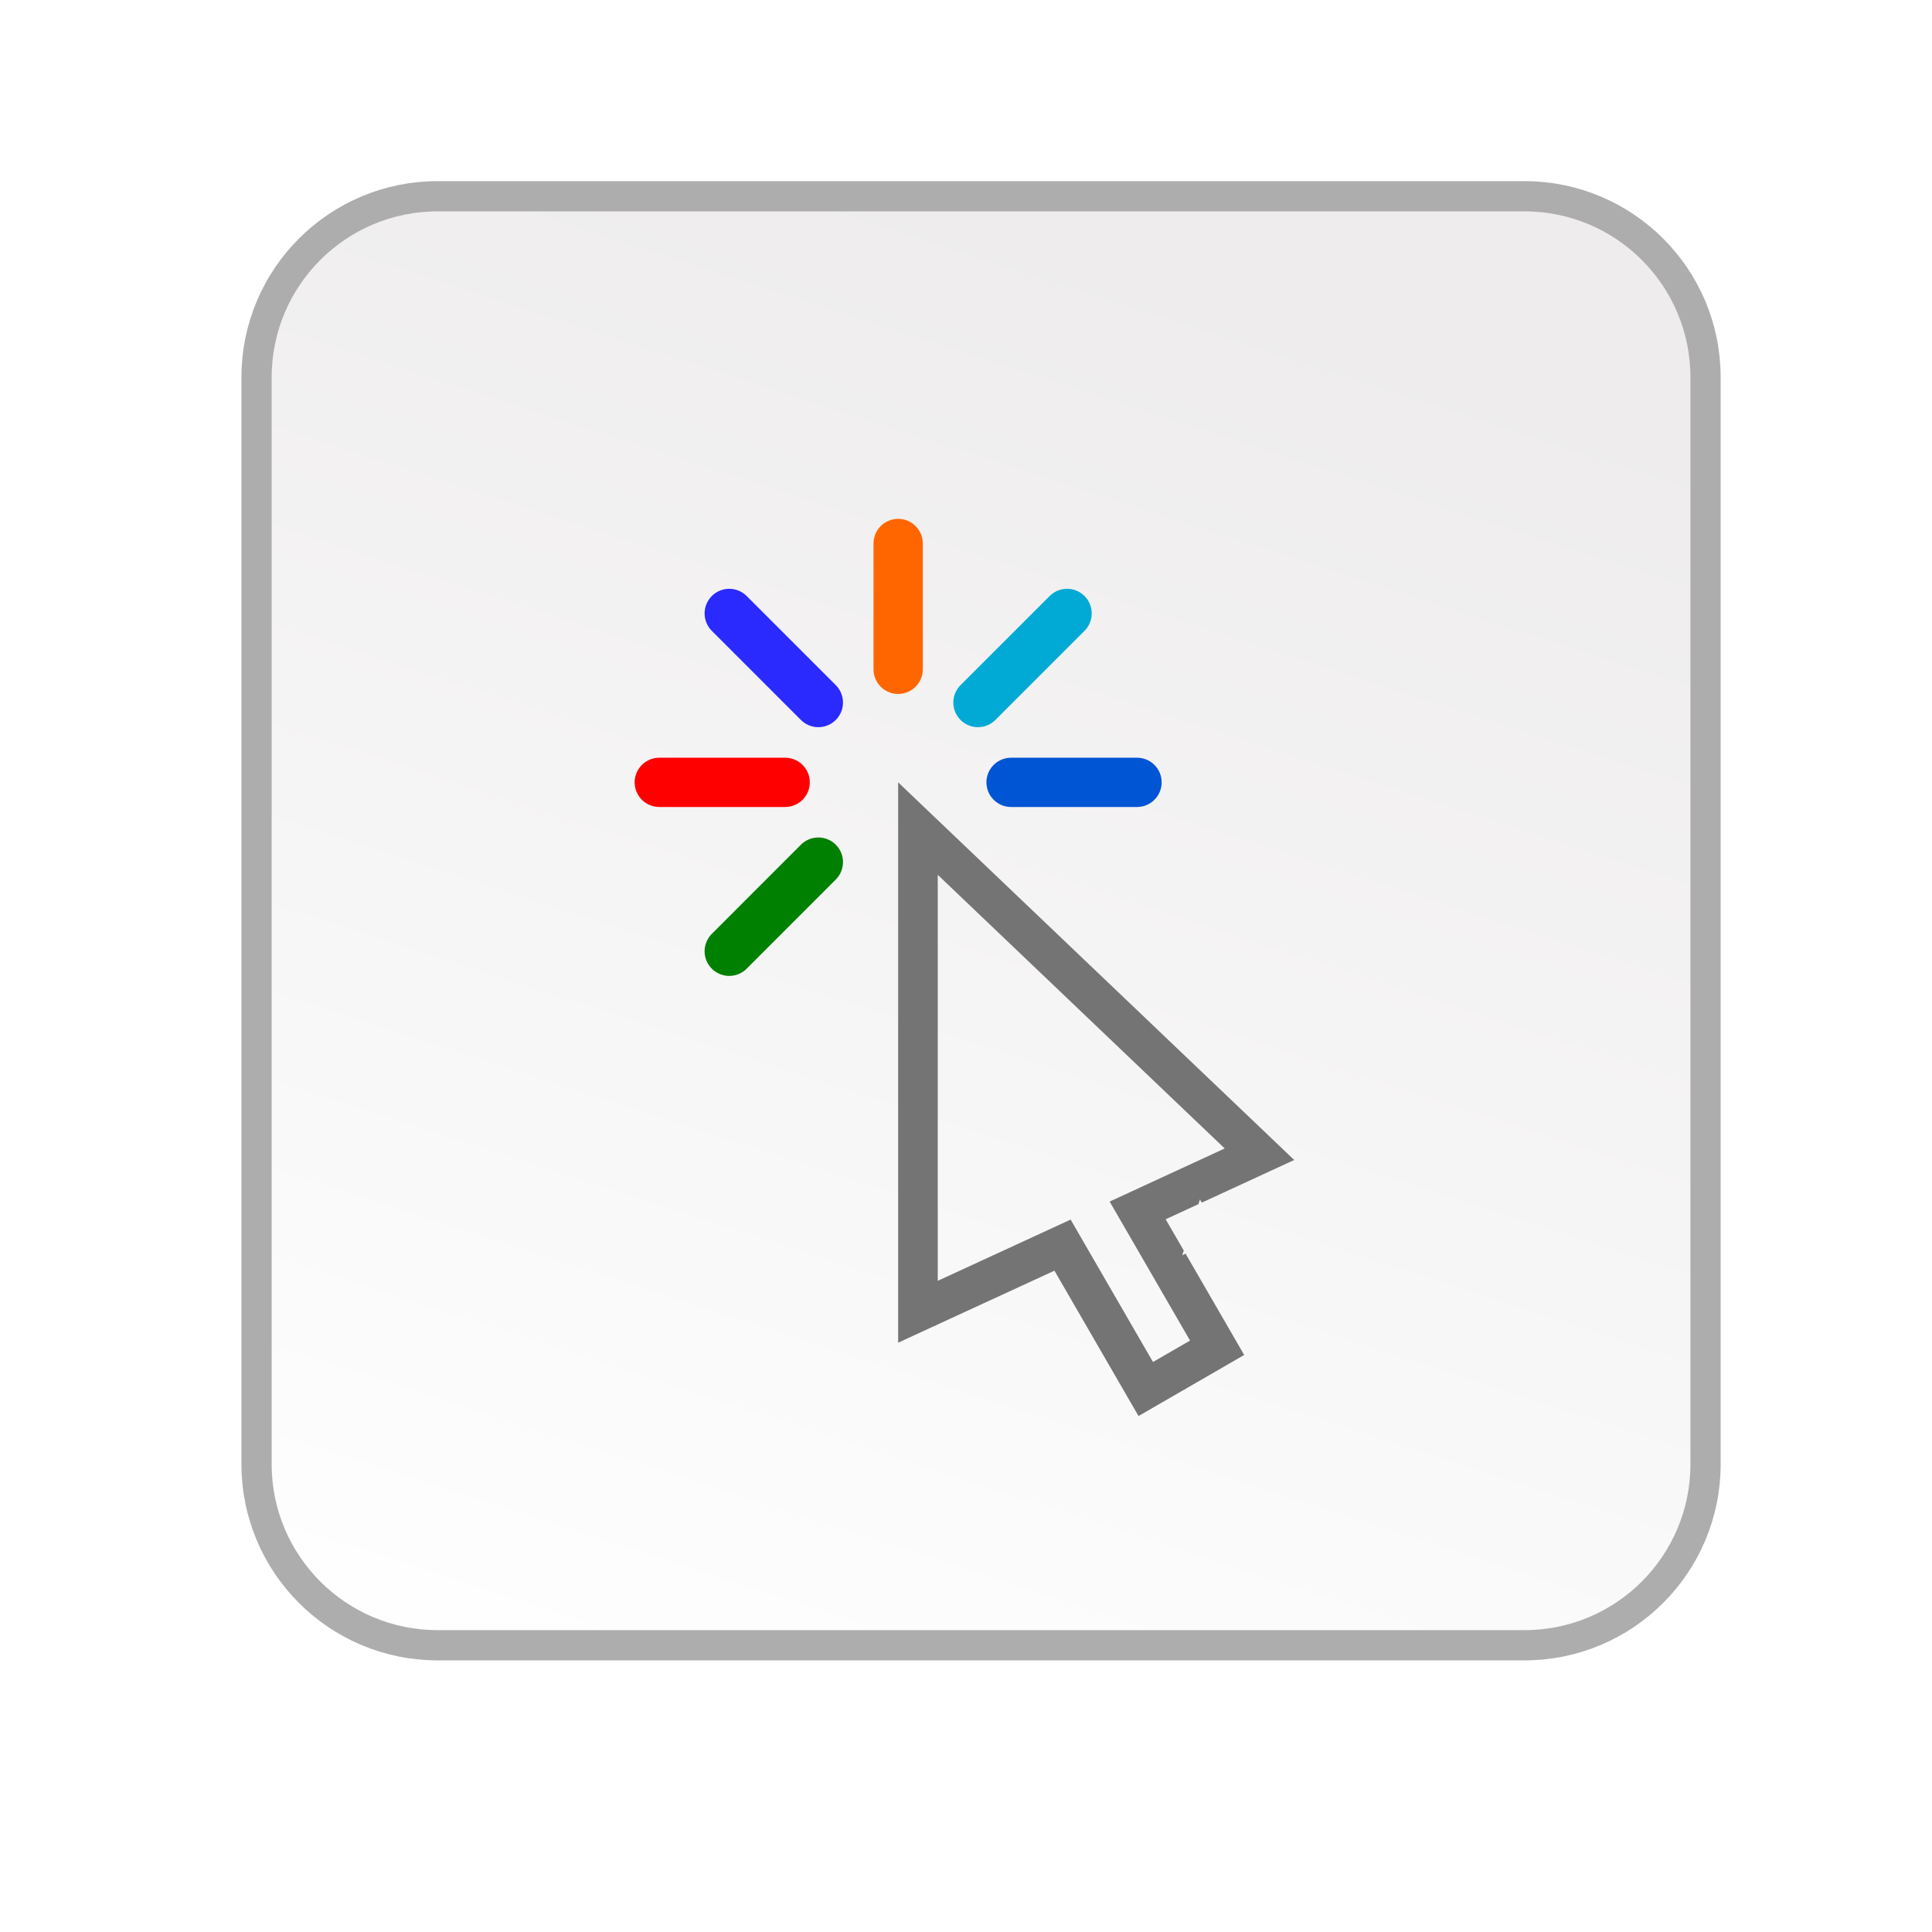
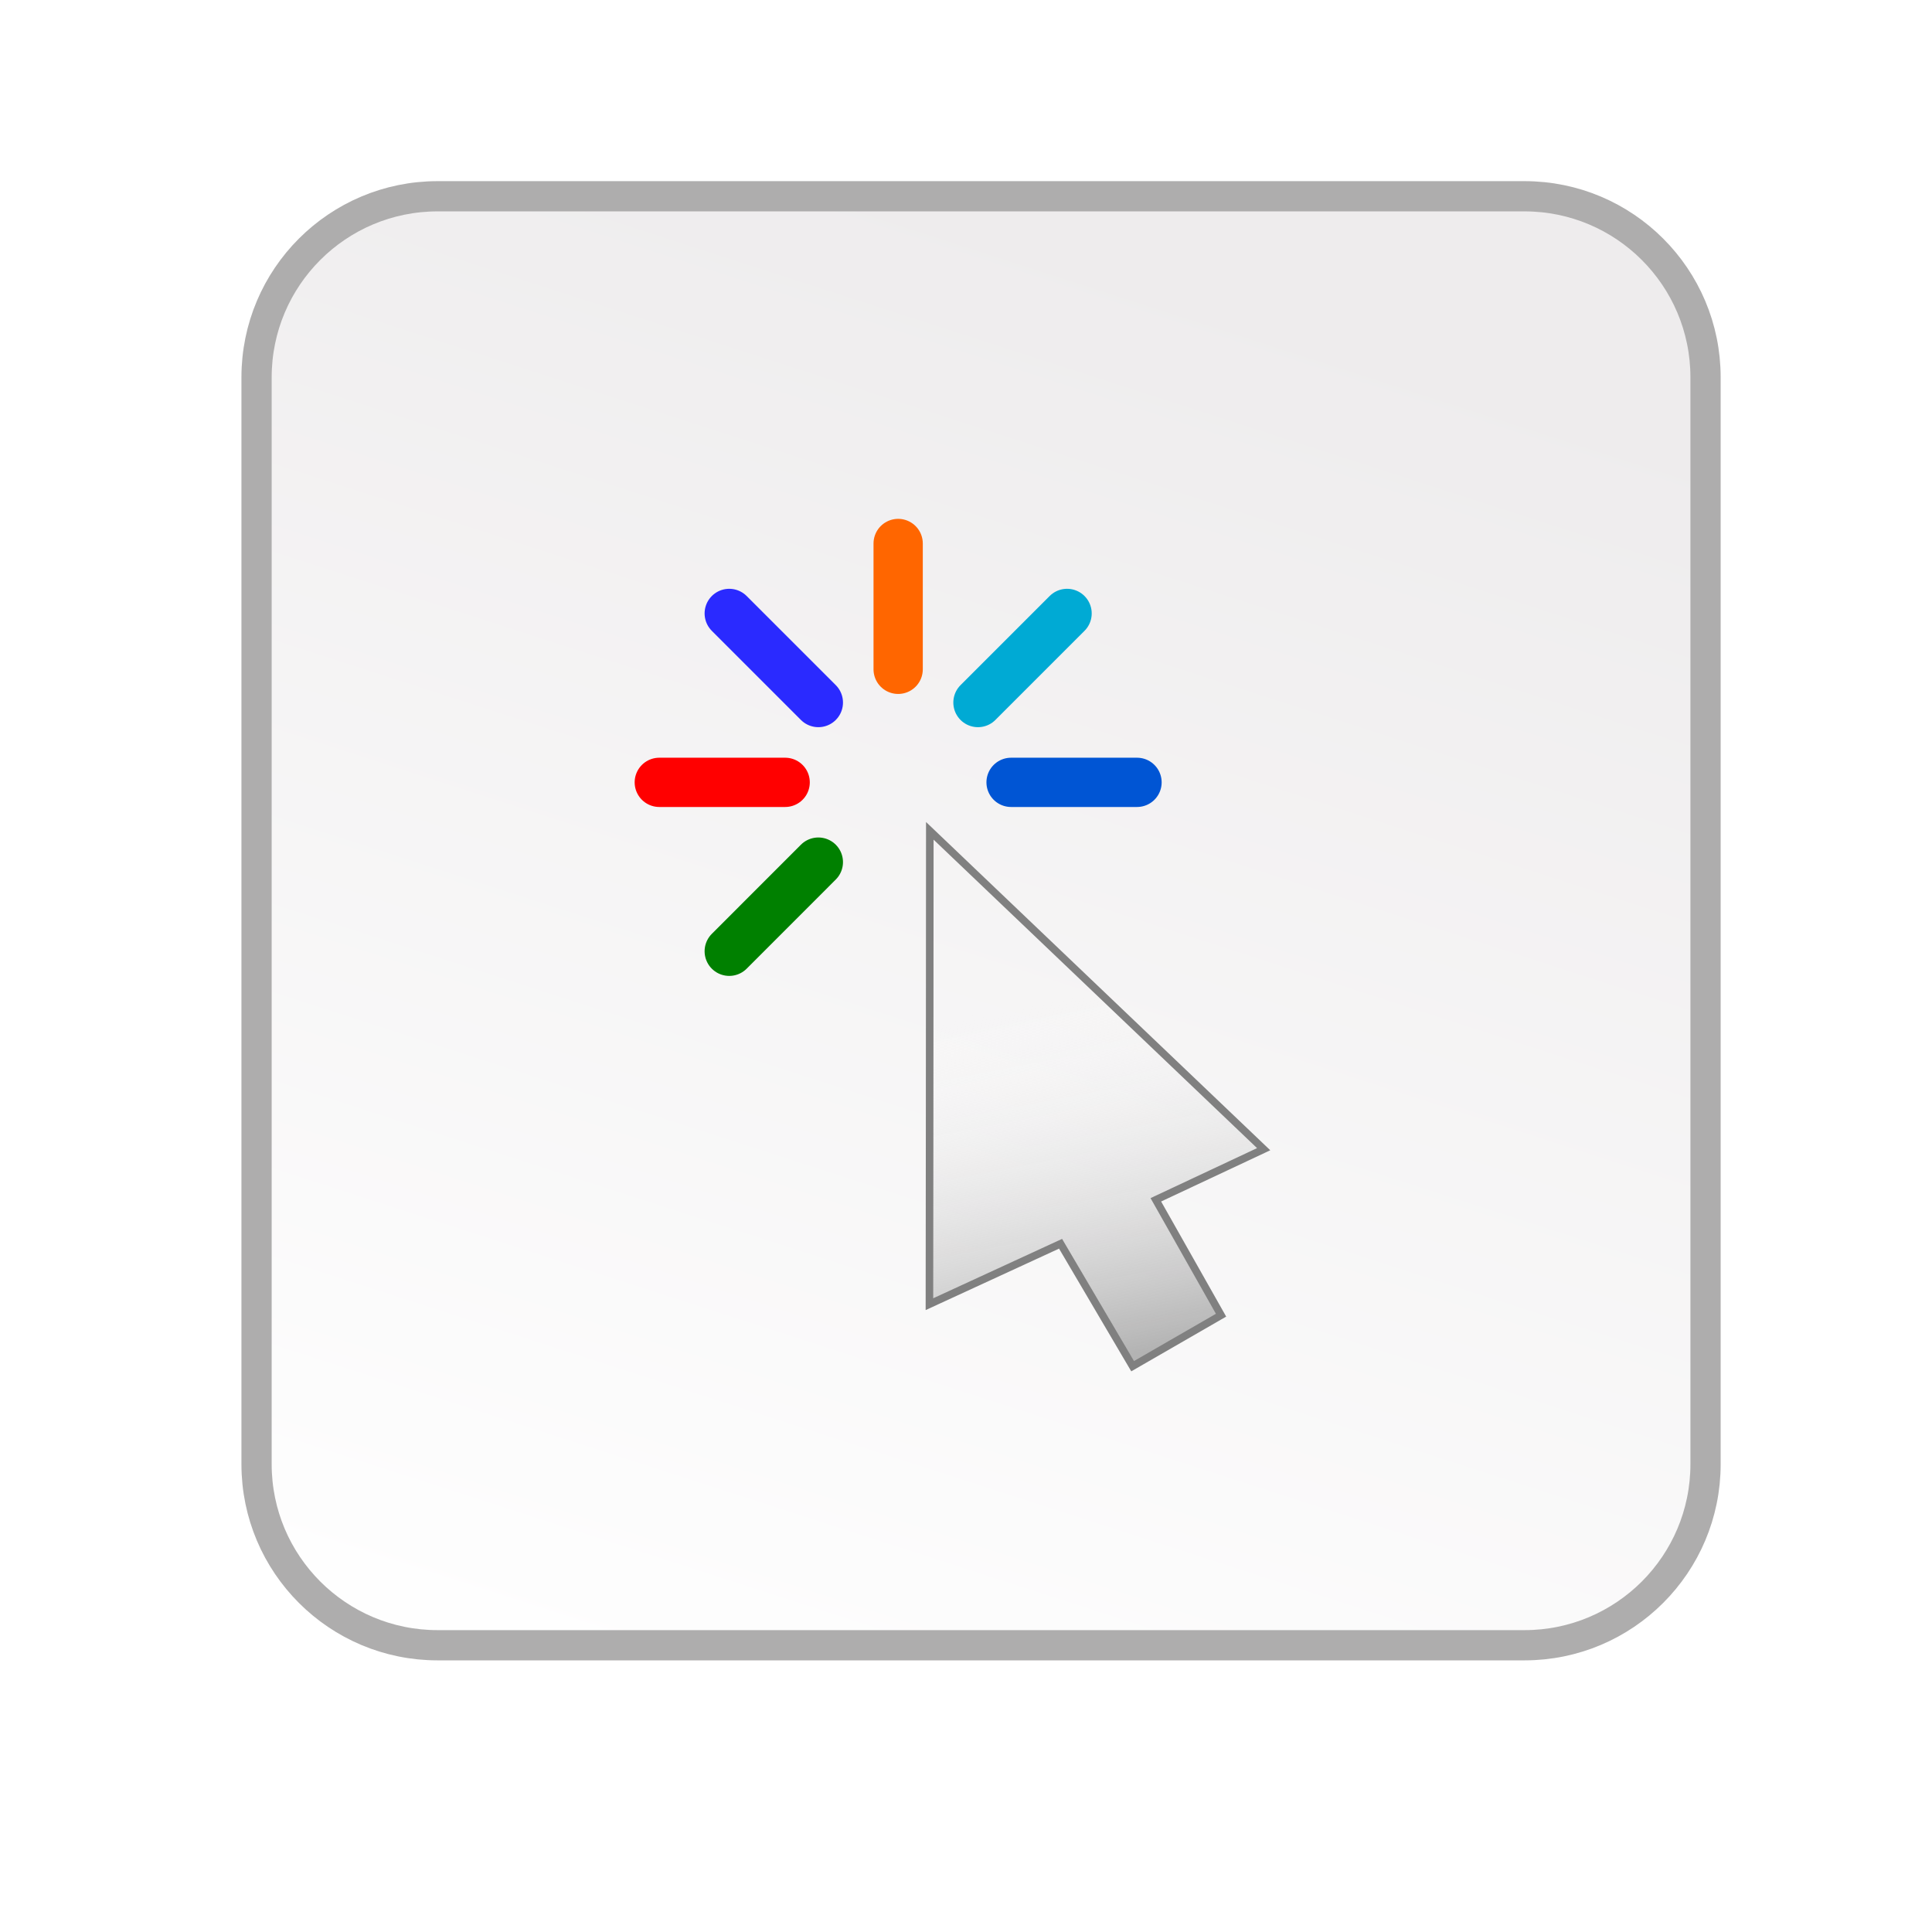
<svg xmlns="http://www.w3.org/2000/svg" xmlns:xlink="http://www.w3.org/1999/xlink" width="128" height="128" viewBox="0 0 33.867 33.867" version="1.1" id="svg2634">
  <defs id="defs2628">
+     <linearGradient id="linearGradient1627">
+       <stop style="stop-color:#b3b3b3;stop-opacity:1" offset="0" id="stop1623" />
+       <stop style="stop-color:#ffffff;stop-opacity:0;" offset="1" id="stop1625" />
+     </linearGradient>
    <linearGradient id="linearGradient15413">
      <stop id="stop15409" offset="0" style="stop-color:#ffffff;stop-opacity:1" />
      <stop id="stop15411" offset="1" style="stop-color:#ecf6ff;stop-opacity:1" />
    </linearGradient>
    <linearGradient gradientTransform="matrix(0.2645833,0,0,0.2645833,83.1508,137.5565)" xlink:href="#linearGradient6044" id="linearGradient6056" x1="82" y1="30" x2="-68.742" y2="262.239" gradientUnits="userSpaceOnUse" />
    <linearGradient id="linearGradient6044">
      <stop style="stop-color:#ffffff;stop-opacity:1" offset="0" id="stop6040" />
      <stop style="stop-color:#c9e4ff;stop-opacity:1" offset="1" id="stop6042" />
    </linearGradient>
    <linearGradient xlink:href="#linearGradient6044" id="linearGradient918" gradientUnits="userSpaceOnUse" gradientTransform="matrix(0.2750733,0,0,0.2750733,109.6321,133.8365)" x1="82" y1="30" x2="-68.742" y2="262.239" />
    <linearGradient xlink:href="#linearGradient15413" id="linearGradient15407" x1="95.028" y1="84.356" x2="71.876" y2="113.655" gradientUnits="userSpaceOnUse" />
    <linearGradient id="linearGradient9376">
      <stop id="stop9372" offset="0" style="stop-color:#fefefe;stop-opacity:0.98" />
      <stop id="stop9374" offset="1" style="stop-color:#eeeced;stop-opacity:0.98" />
    </linearGradient>
    <linearGradient gradientTransform="matrix(0.1322917,0,0,0.1322917,73.84,-35.47306)" xlink:href="#linearGradient9376" id="linearGradient2526" x1="11.623" y1="81.586" x2="41.79" y2="-11.598" gradientUnits="userSpaceOnUse" />
    <linearGradient id="linearGradient6423">
      <stop id="stop6419" offset="0" style="stop-color:#007e00;stop-opacity:0.247" />
      <stop id="stop6421" offset="1" style="stop-color:#ff7f00;stop-opacity:0;" />
    </linearGradient>
    <linearGradient y2="-116.55" x2="58.361" y1="-32.55" x1="230.547" gradientUnits="userSpaceOnUse" id="linearGradient6669" xlink:href="#linearGradient6423" gradientTransform="matrix(0.2645833,0,0,0.2645833,74.69611,2.710477)" />
    <linearGradient y2="-116.55" x2="58.361" y1="-32.55" x1="230.547" gradientTransform="matrix(0.2645833,0,0,0.2645833,75.13184,2.347538)" gradientUnits="userSpaceOnUse" id="linearGradient4264" xlink:href="#linearGradient6423" />
    <linearGradient y2="-116.55" x2="58.361" y1="-32.55" x1="230.547" gradientTransform="matrix(0.2645833,0,0,0.2645833,80.2297,-49.96084)" gradientUnits="userSpaceOnUse" id="linearGradient4279" xlink:href="#linearGradient6044" />
    <linearGradient gradientUnits="userSpaceOnUse" y2="8.633" x2="-89.445" y1="37.18" x1="-219.516" id="linearGradient1042" xlink:href="#linearGradient1040" gradientTransform="matrix(0,-0.7235958,-0.7235958,0,135.6203,17.42686)" />
    <linearGradient id="linearGradient1040">
      <stop id="stop1036" offset="0" style="stop-color:#ffdd9c;stop-opacity:1" />
      <stop id="stop1038" offset="1" style="stop-color:#ffff9c;stop-opacity:1" />
    </linearGradient>
    <linearGradient gradientTransform="matrix(0.6641745,0,0,0.6641745,16.70847,2.20906)" gradientUnits="userSpaceOnUse" y2="-53.727" x2="89.258" y1="-46.876" x1="86.244" id="linearGradient972" xlink:href="#linearGradient1040" />
    <radialGradient gradientTransform="matrix(0.5715326,0,0,0.5715326,25.78242,-2.628257)" gradientUnits="userSpaceOnUse" r="6.346" fy="-48.847" fx="91.077" cy="-48.847" cx="91.077" id="radialGradient36302-7" xlink:href="#linearGradient15413" />
    <linearGradient id="linearGradient8385-3">
      <stop offset="0" style="stop-color:#000000;stop-opacity:1" id="stop8387-0" />
      <stop offset="1" style="stop-color:#ffffff;stop-opacity:1" id="stop8389-4" />
    </linearGradient>
    <linearGradient gradientTransform="matrix(0.99884,0,0,0.998699,689.0077,-388.8438)" gradientUnits="userSpaceOnUse" xlink:href="#linearGradient8385-3" id="linearGradient3002-4-0" y2="413.045" x2="-666.116" y1="525.908" x1="-553.27" />
    <linearGradient id="linearGradient1462">
      <stop offset="0" style="stop-color:#000000;stop-opacity:1" id="stop1458" />
      <stop offset="1" style="stop-color:#000000;stop-opacity:1" id="stop1460" />
    </linearGradient>
    <radialGradient xlink:href="#linearGradient15413" id="radialGradient36302-7-6" cx="91.077" cy="-48.847" fx="91.077" fy="-48.847" r="6.346" gradientUnits="userSpaceOnUse" gradientTransform="matrix(0.5715326,0,0,0.5715326,25.78242,-2.628257)" />
    <linearGradient x1="-553.27" y1="525.908" x2="-666.116" y2="413.045" id="linearGradient3002-4-0-0" xlink:href="#linearGradient1462" gradientUnits="userSpaceOnUse" gradientTransform="matrix(0.99884,0,0,0.998699,689.0077,-388.8438)" />
    <radialGradient xlink:href="#linearGradient15413" id="radialGradient36302-7-7" cx="91.077" cy="-48.847" fx="91.077" fy="-48.847" r="6.346" gradientUnits="userSpaceOnUse" gradientTransform="matrix(0.5715326,0,0,0.5715326,25.78242,-2.628257)" />
    <radialGradient gradientTransform="matrix(0.5539086,0,0,0.5539086,27.38757,-3.489144)" xlink:href="#linearGradient15413" id="radialGradient36302" cx="91.077" cy="-48.847" fx="91.077" fy="-48.847" r="6.346" gradientUnits="userSpaceOnUse" />
    <radialGradient xlink:href="#linearGradient15413" id="radialGradient36302-7-3" cx="91.077" cy="-48.847" fx="91.077" fy="-48.847" r="6.346" gradientUnits="userSpaceOnUse" gradientTransform="matrix(0.5715326,0,0,0.5715326,25.78242,-2.628257)" />
    <radialGradient xlink:href="#linearGradient15413" id="radialGradient1055-4" gradientUnits="userSpaceOnUse" gradientTransform="matrix(0.5715326,0,0,0.5715326,30.11848,-1.746015)" cx="91.077" cy="-48.847" fx="91.077" fy="-48.847" r="6.346" />
    <radialGradient xlink:href="#linearGradient15413" id="radialGradient36302-7-4" cx="91.077" cy="-48.847" fx="91.077" fy="-48.847" r="6.346" gradientUnits="userSpaceOnUse" gradientTransform="matrix(0.5715326,0,0,0.5715326,25.78242,-2.628257)" />
    <radialGradient gradientTransform="matrix(0.5715326,0,0,0.5715326,25.78242,-2.628257)" gradientUnits="userSpaceOnUse" r="6.346" fy="-48.847" fx="91.077" cy="-48.847" cx="91.077" id="radialGradient36302-7-6-6" xlink:href="#linearGradient15413" />
    <radialGradient gradientTransform="matrix(0.5715326,0,0,0.5715326,25.78242,-2.628257)" gradientUnits="userSpaceOnUse" r="6.346" fy="-48.847" fx="91.077" cy="-48.847" cx="91.077" id="radialGradient36302-7-7-6" xlink:href="#linearGradient15413" />
    <radialGradient gradientUnits="userSpaceOnUse" r="6.346" fy="-48.847" fx="91.077" cy="-48.847" cx="91.077" id="radialGradient36302-2" xlink:href="#linearGradient15413" gradientTransform="matrix(0.5539086,0,0,0.5539086,27.38757,-3.489144)" />
    <radialGradient xlink:href="#linearGradient15413" id="radialGradient36302-7-9" cx="91.077" cy="-48.847" fx="91.077" fy="-48.847" r="6.346" gradientUnits="userSpaceOnUse" gradientTransform="matrix(0.5715326,0,0,0.5715326,25.78242,-2.628257)" />
    <radialGradient xlink:href="#linearGradient15413" id="radialGradient36302-7-30" cx="91.077" cy="-48.847" fx="91.077" fy="-48.847" r="6.346" gradientUnits="userSpaceOnUse" gradientTransform="matrix(0.5715326,0,0,0.5715326,25.78242,-2.628257)" />
    <radialGradient gradientTransform="matrix(0.5715326,0,0,0.5715326,25.78242,-2.628257)" gradientUnits="userSpaceOnUse" r="6.346" fy="-48.847" fx="91.077" cy="-48.847" cx="91.077" id="radialGradient36302-7-6-2" xlink:href="#linearGradient15413" />
    <radialGradient gradientTransform="matrix(0.5715326,0,0,0.5715326,25.78242,-2.628257)" gradientUnits="userSpaceOnUse" r="6.346" fy="-48.847" fx="91.077" cy="-48.847" cx="91.077" id="radialGradient36302-7-7-67" xlink:href="#linearGradient15413" />
    <radialGradient gradientUnits="userSpaceOnUse" r="6.346" fy="-48.847" fx="91.077" cy="-48.847" cx="91.077" id="radialGradient36302-6" xlink:href="#linearGradient15413" gradientTransform="matrix(0.5539086,0,0,0.5539086,27.38757,-3.489144)" />
    <radialGradient xlink:href="#linearGradient15413" id="radialGradient36302-7-0" cx="91.077" cy="-48.847" fx="91.077" fy="-48.847" r="6.346" gradientUnits="userSpaceOnUse" gradientTransform="matrix(0.5715326,0,0,0.5715326,25.78242,-2.628257)" />
    <radialGradient gradientTransform="matrix(0.5715326,0,0,0.5715326,25.78242,-2.628257)" gradientUnits="userSpaceOnUse" r="6.346" fy="-48.847" fx="91.077" cy="-48.847" cx="91.077" id="radialGradient36302-7-6-28" xlink:href="#linearGradient15413" />
    <radialGradient gradientTransform="matrix(0.5715326,0,0,0.5715326,25.78242,-2.628257)" gradientUnits="userSpaceOnUse" r="6.346" fy="-48.847" fx="91.077" cy="-48.847" cx="91.077" id="radialGradient36302-7-7-8" xlink:href="#linearGradient15413" />
    <radialGradient gradientUnits="userSpaceOnUse" r="6.346" fy="-48.847" fx="91.077" cy="-48.847" cx="91.077" id="radialGradient36302-28" xlink:href="#linearGradient15413" gradientTransform="matrix(0.5539086,0,0,0.5539086,27.38757,-3.489144)" />
    <radialGradient gradientTransform="matrix(0.5715326,0,0,0.5715326,25.78242,-2.628257)" gradientUnits="userSpaceOnUse" r="6.346" fy="-48.847" fx="91.077" cy="-48.847" cx="91.077" id="radialGradient36302-7-3-0" xlink:href="#linearGradient15413" />
    <radialGradient r="6.346" fy="-48.847" fx="91.077" cy="-48.847" cx="91.077" gradientTransform="matrix(0.5715326,0,0,0.5715326,30.11848,-1.746015)" gradientUnits="userSpaceOnUse" id="radialGradient1055-4-9" xlink:href="#linearGradient15413" />
    <radialGradient gradientTransform="matrix(0.5715326,0,0,0.5715326,25.78242,-2.628257)" gradientUnits="userSpaceOnUse" r="6.346" fy="-48.847" fx="91.077" cy="-48.847" cx="91.077" id="radialGradient36302-7-4-7" xlink:href="#linearGradient15413" />
    <radialGradient xlink:href="#linearGradient15413" id="radialGradient36302-7-6-6-9" cx="91.077" cy="-48.847" fx="91.077" fy="-48.847" r="6.346" gradientUnits="userSpaceOnUse" gradientTransform="matrix(0.5715326,0,0,0.5715326,25.78242,-2.628257)" />
    <radialGradient xlink:href="#linearGradient15413" id="radialGradient36302-7-7-6-0" cx="91.077" cy="-48.847" fx="91.077" fy="-48.847" r="6.346" gradientUnits="userSpaceOnUse" gradientTransform="matrix(0.5715326,0,0,0.5715326,25.78242,-2.628257)" />
    <radialGradient gradientTransform="matrix(0.5539086,0,0,0.5539086,27.38757,-3.489144)" xlink:href="#linearGradient15413" id="radialGradient36302-2-2" cx="91.077" cy="-48.847" fx="91.077" fy="-48.847" r="6.346" gradientUnits="userSpaceOnUse" />
    <radialGradient gradientUnits="userSpaceOnUse" gradientTransform="matrix(1,0,0,0.9998904,0,0.00262704)" r="21.135" fy="23.962" fx="23.751" cy="23.962" cx="23.751" id="radialGradient2646" xlink:href="#linearGradient15413" />
    <radialGradient xlink:href="#linearGradient15413" id="radialGradient36302-7-99" cx="91.077" cy="-48.847" fx="91.077" fy="-48.847" r="6.346" gradientUnits="userSpaceOnUse" gradientTransform="matrix(0.5715326,0,0,0.5715326,25.78242,-2.628257)" />
    <radialGradient gradientTransform="matrix(0.5715326,0,0,0.5715326,25.78242,-2.628257)" gradientUnits="userSpaceOnUse" r="6.346" fy="-48.847" fx="91.077" cy="-48.847" cx="91.077" id="radialGradient36302-7-6-3" xlink:href="#linearGradient15413" />
    <radialGradient gradientTransform="matrix(0.5715326,0,0,0.5715326,25.78242,-2.628257)" gradientUnits="userSpaceOnUse" r="6.346" fy="-48.847" fx="91.077" cy="-48.847" cx="91.077" id="radialGradient36302-7-7-1" xlink:href="#linearGradient15413" />
    <radialGradient gradientUnits="userSpaceOnUse" r="6.346" fy="-48.847" fx="91.077" cy="-48.847" cx="91.077" id="radialGradient36302-5" xlink:href="#linearGradient15413" gradientTransform="matrix(0.5539086,0,0,0.5539086,27.38757,-3.489144)" />
    <radialGradient gradientTransform="matrix(0.5715326,0,0,0.5715326,25.78242,-2.628257)" gradientUnits="userSpaceOnUse" r="6.346" fy="-48.847" fx="91.077" cy="-48.847" cx="91.077" id="radialGradient36302-7-3-6" xlink:href="#linearGradient15413" />
    <radialGradient r="6.346" fy="-48.847" fx="91.077" cy="-48.847" cx="91.077" gradientTransform="matrix(0.5715326,0,0,0.5715326,30.11848,-1.746015)" gradientUnits="userSpaceOnUse" id="radialGradient1055-4-2" xlink:href="#linearGradient15413" />
    <radialGradient gradientTransform="matrix(0.5715326,0,0,0.5715326,25.78242,-2.628257)" gradientUnits="userSpaceOnUse" r="6.346" fy="-48.847" fx="91.077" cy="-48.847" cx="91.077" id="radialGradient36302-7-4-9" xlink:href="#linearGradient15413" />
    <radialGradient xlink:href="#linearGradient15413" id="radialGradient36302-7-6-6-0" cx="91.077" cy="-48.847" fx="91.077" fy="-48.847" r="6.346" gradientUnits="userSpaceOnUse" gradientTransform="matrix(0.5715326,0,0,0.5715326,25.78242,-2.628257)" />
    <radialGradient xlink:href="#linearGradient15413" id="radialGradient36302-7-7-6-7" cx="91.077" cy="-48.847" fx="91.077" fy="-48.847" r="6.346" gradientUnits="userSpaceOnUse" gradientTransform="matrix(0.5715326,0,0,0.5715326,25.78242,-2.628257)" />
    <radialGradient gradientTransform="matrix(0.5539086,0,0,0.5539086,27.38757,-3.489144)" xlink:href="#linearGradient15413" id="radialGradient36302-2-6" cx="91.077" cy="-48.847" fx="91.077" fy="-48.847" r="6.346" gradientUnits="userSpaceOnUse" />
    <radialGradient gradientTransform="matrix(0.5715326,0,0,0.5715326,25.78242,-2.628257)" gradientUnits="userSpaceOnUse" r="6.346" fy="-48.847" fx="91.077" cy="-48.847" cx="91.077" id="radialGradient36302-7-9-3" xlink:href="#linearGradient15413" />
    <radialGradient gradientTransform="matrix(0.5715326,0,0,0.5715326,25.78242,-2.628257)" gradientUnits="userSpaceOnUse" r="6.346" fy="-48.847" fx="91.077" cy="-48.847" cx="91.077" id="radialGradient36302-7-1" xlink:href="#linearGradient15413" />
    <linearGradient xlink:href="#linearGradient1373" id="linearGradient1403" gradientUnits="userSpaceOnUse" gradientTransform="matrix(0.02378999,-0.00245374,0.00245374,0.02378999,47.71954,-31.21626)" x1="1142.588" y1="62.713" x2="1280.895" y2="200.874" />
    <linearGradient id="linearGradient1373">
      <stop style="stop-color:#343434;stop-opacity:1" offset="0" id="stop1369" />
      <stop style="stop-color:#4d4d4d;stop-opacity:1" offset="1" id="stop1371" />
    </linearGradient>
    <linearGradient xlink:href="#linearGradient4663-8-4" id="linearGradient1405" gradientUnits="userSpaceOnUse" x1="1327.594" y1="230.862" x2="1324.91" y2="89.862" gradientTransform="matrix(2.6597682e-4,0.02391472,0.02391472,-2.6597682e-4,73.58915,-60.38333)" />
    <linearGradient id="linearGradient4663-8-4">
      <stop id="stop4665-6-3" style="stop-color:#5596ea;stop-opacity:1" offset="0" />
      <stop id="stop4667-8-0" style="stop-color:#5596ea;stop-opacity:0" offset="1" />
    </linearGradient>
    <radialGradient gradientTransform="matrix(0.5598317,0,0,0.5598317,26.77498,-3.126685)" gradientUnits="userSpaceOnUse" r="6.346" fy="-48.847" fx="91.077" cy="-48.847" cx="91.077" id="radialGradient36302-7-0-9" xlink:href="#linearGradient15413" />
    <linearGradient gradientTransform="translate(-1.844004,40.782)" y2="36.383" x2="147.781" y1="53.733" x1="147.87" gradientUnits="userSpaceOnUse" id="linearGradient3135" xlink:href="#linearGradient2931" />
    <linearGradient id="linearGradient2931">
      <stop id="stop2927" offset="0" style="stop-color:#ffce00;stop-opacity:1" />
      <stop id="stop2929" offset="1" style="stop-color:#ffff00;stop-opacity:0.927" />
    </linearGradient>
    <linearGradient xlink:href="#linearGradient5370" id="linearGradient3281" gradientUnits="userSpaceOnUse" x1="14.46" y1="12.28" x2="34.53" y2="39.68" gradientTransform="matrix(0.8585,-0.3556,0.3557,0.8588,23.28,38.3)" />
    <linearGradient id="linearGradient5370">
      <stop style="stop-color:#c2c2d0;stop-opacity:1" offset="0" id="stop5360" />
      <stop id="stop5362" offset="0.25" style="stop-color:#f1f1ff;stop-opacity:1" />
      <stop id="stop5364" offset="0.5" style="stop-color:#dddde7;stop-opacity:1" />
      <stop style="stop-color:#a5a5bb;stop-opacity:1" offset="0.75" id="stop5366" />
      <stop style="stop-color:#c2c2d0;stop-opacity:1" offset="1" id="stop5368" />
    </linearGradient>
    <linearGradient xlink:href="#linearGradient5370" id="linearGradient1975" x1="3.438" y1="25.889" x2="15.498" y2="11.122" gradientUnits="userSpaceOnUse" />
    <linearGradient xlink:href="#linearGradient5370" id="linearGradient1991" x1="17.921" y1="14.495" x2="29.514" y2="5.669" gradientUnits="userSpaceOnUse" />
+     <linearGradient xlink:href="#linearGradient1627" id="linearGradient1629" x1="14.137" y1="18.293" x2="11.968" y2="7.005" gradientUnits="userSpaceOnUse" />
  </defs>
  <g id="layer1" transform="translate(-82.55,-136.1333)">
    <g id="g849">
      <g id="g4250" transform="matrix(2,0,0,2,-56.03907,215.1337)">
        <g id="g4626" transform="translate(-0.077831)" style="stroke-width:0.3;stroke-miterlimit:4;stroke-dasharray:none">
          <rect ry="1.587" y="-37.78" x="71.621" height="12.7" width="12.7" id="rect1533" style="fill:url(#linearGradient2526);fill-opacity:1;stroke:#aeadad;stroke-width:0.265;stroke-miterlimit:4;stroke-dasharray:none;stroke-opacity:1" rx="1.587" />
          <g transform="matrix(-0.1322593,-0.00292404,0.00292404,-0.1322593,85.10593,29.00453)" id="g1586" style="fill:#999999;fill-opacity:0.98;stroke:#999999;stroke-opacity:0.98">
            <g id="g2412" transform="translate(79.25023,-30.70515)">
              <g id="g2395">
                <g id="g17" transform="matrix(-0.185851,0.00410886,-0.00410886,-0.185851,-14.5787,502.9452)" style="fill:#a4c639;stroke:none">
                  <g transform="matrix(10.00808,-1.4883419e-7,1.4883419e-7,10.00808,-1680.772,-1460.999)" id="g936">
                    <g id="g6962" transform="matrix(1.449495,0,0,1.449495,24.07436,-71.59613)">
                      <g transform="matrix(0.7801268,0,0,0.7801268,91.66359,151.2138)" id="g962" style="fill:#96a5af;fill-opacity:1">
                        <g id="g2107" transform="translate(1.512495,1.68055)">
-                           <g id="kdenlive-select-tool" style="fill:#747474;fill-opacity:1;fill-rule:evenodd;stroke:none;stroke-width:0;stroke-miterlimit:4;stroke-dasharray:none;stroke-opacity:1" transform="matrix(1.247283,0,0,1.247283,-2.977528,-4.49818)">
-                             <g id="tool-pointer" transform="translate(6,4)" style="fill:#747474;fill-opacity:1;fill-rule:nonzero;stroke:none;stroke-width:0;stroke-miterlimit:4;stroke-dasharray:none;stroke-opacity:1">
-                               <path d="M 1.99,2.335 V 12.586 L 5.345,11.04 7.424,14.635 8.36,14.095 6.33,10.585 9.235,9.244 Z m 6.666,8.277 -0.046,-0.08 -0.038,0.118 -0.828,0.382 0.457,0.789 -0.038,0.118 0.084,-0.039 1.48,2.558 L 7.059,16 4.936,12.33 0.99,14.148 V 0 l 10,9.535 z" id="Shape" style="fill:#747474;fill-opacity:1;stroke:none;stroke-width:0;stroke-miterlimit:4;stroke-dasharray:none;stroke-opacity:1" />
-                             </g>
-                           </g>
+                           <g id="kdenlive-select-tool" style="fill:#747474;fill-opacity:1;fill-rule:evenodd;stroke:none;stroke-width:0;stroke-miterlimit:4;stroke-dasharray:none;stroke-opacity:1" transform="matrix(1.247283,0,0,1.247283,-2.977528,-4.49818)" />
                          <g transform="matrix(1.247283,0,0,1.247283,-4.657435,-5.119051)" style="fill:#96a5af;fill-opacity:1;stroke:#82919b;stroke-width:1.244;stroke-miterlimit:4;stroke-dasharray:none;stroke-opacity:1" id="g924">
                            <path style="fill:#96a5af;fill-opacity:1;stroke:#ff6600;stroke-width:1.244;stroke-linecap:round;stroke-linejoin:bevel;stroke-miterlimit:4;stroke-dasharray:none;stroke-opacity:1" d="M 8.337,-1.533 V 1.644" id="path946" />
                            <path style="fill:#96a5af;fill-opacity:1;stroke:#ff0000;stroke-width:1.244;stroke-linecap:round;stroke-linejoin:bevel;stroke-miterlimit:4;stroke-dasharray:none;stroke-opacity:1" d="M 5.484,4.498 H 2.306" id="path944" />
                            <path style="fill:#96a5af;fill-opacity:1;stroke:#0055d4;stroke-width:1.244;stroke-linecap:round;stroke-linejoin:bevel;stroke-miterlimit:4;stroke-dasharray:none;stroke-opacity:1" d="m 14.368,4.498 -3.18,-10e-8" id="path940" />
                            <path style="fill:#008000;fill-opacity:1;stroke:#008000;stroke-width:1.244;stroke-linecap:round;stroke-linejoin:bevel;stroke-miterlimit:4;stroke-dasharray:none;stroke-opacity:1" d="M 6.322,6.512 4.072,8.763" id="path938" />
                            <path style="fill:#96a5af;fill-opacity:1;stroke:#00aad4;stroke-width:1.244;stroke-linecap:round;stroke-linejoin:bevel;stroke-miterlimit:4;stroke-dasharray:none;stroke-opacity:1" d="M 12.602,0.233 10.352,2.483" id="path934" />
                            <path style="fill:#ffb380;fill-opacity:1;stroke:#2a2aff;stroke-width:1.244;stroke-linecap:round;stroke-linejoin:bevel;stroke-miterlimit:4;stroke-dasharray:none;stroke-opacity:1" d="M 4.072,0.233 6.322,2.483" id="path1086" />
                          </g>
+                           <path style="fill:url(#linearGradient1629);stroke:#808080;stroke-width:0.238;stroke-linecap:butt;stroke-linejoin:miter;stroke-miterlimit:4;stroke-dasharray:none;stroke-opacity:1;fill-opacity:1" d="m 6.738,2.018 c 4.018e-4,4.967 -0.012,14.907 -0.012,14.907 l 4.13,-1.903 2.269,3.856 2.785,-1.606 -2.054,-3.634 3.396,-1.594 z" id="path1621" />
                        </g>
                      </g>
                    </g>
                  </g>
                </g>
              </g>
            </g>
          </g>
        </g>
      </g>
    </g>
  </g>
  <style id="style3" type="text/css">
	.st0{fill:#979797;}
	.st1{fill:#61A706;}
	.st2{fill-rule:evenodd;clip-rule:evenodd;fill:#61A706;}
	.st3{fill-rule:evenodd;clip-rule:evenodd;fill:#979797;}
</style>
</svg>
